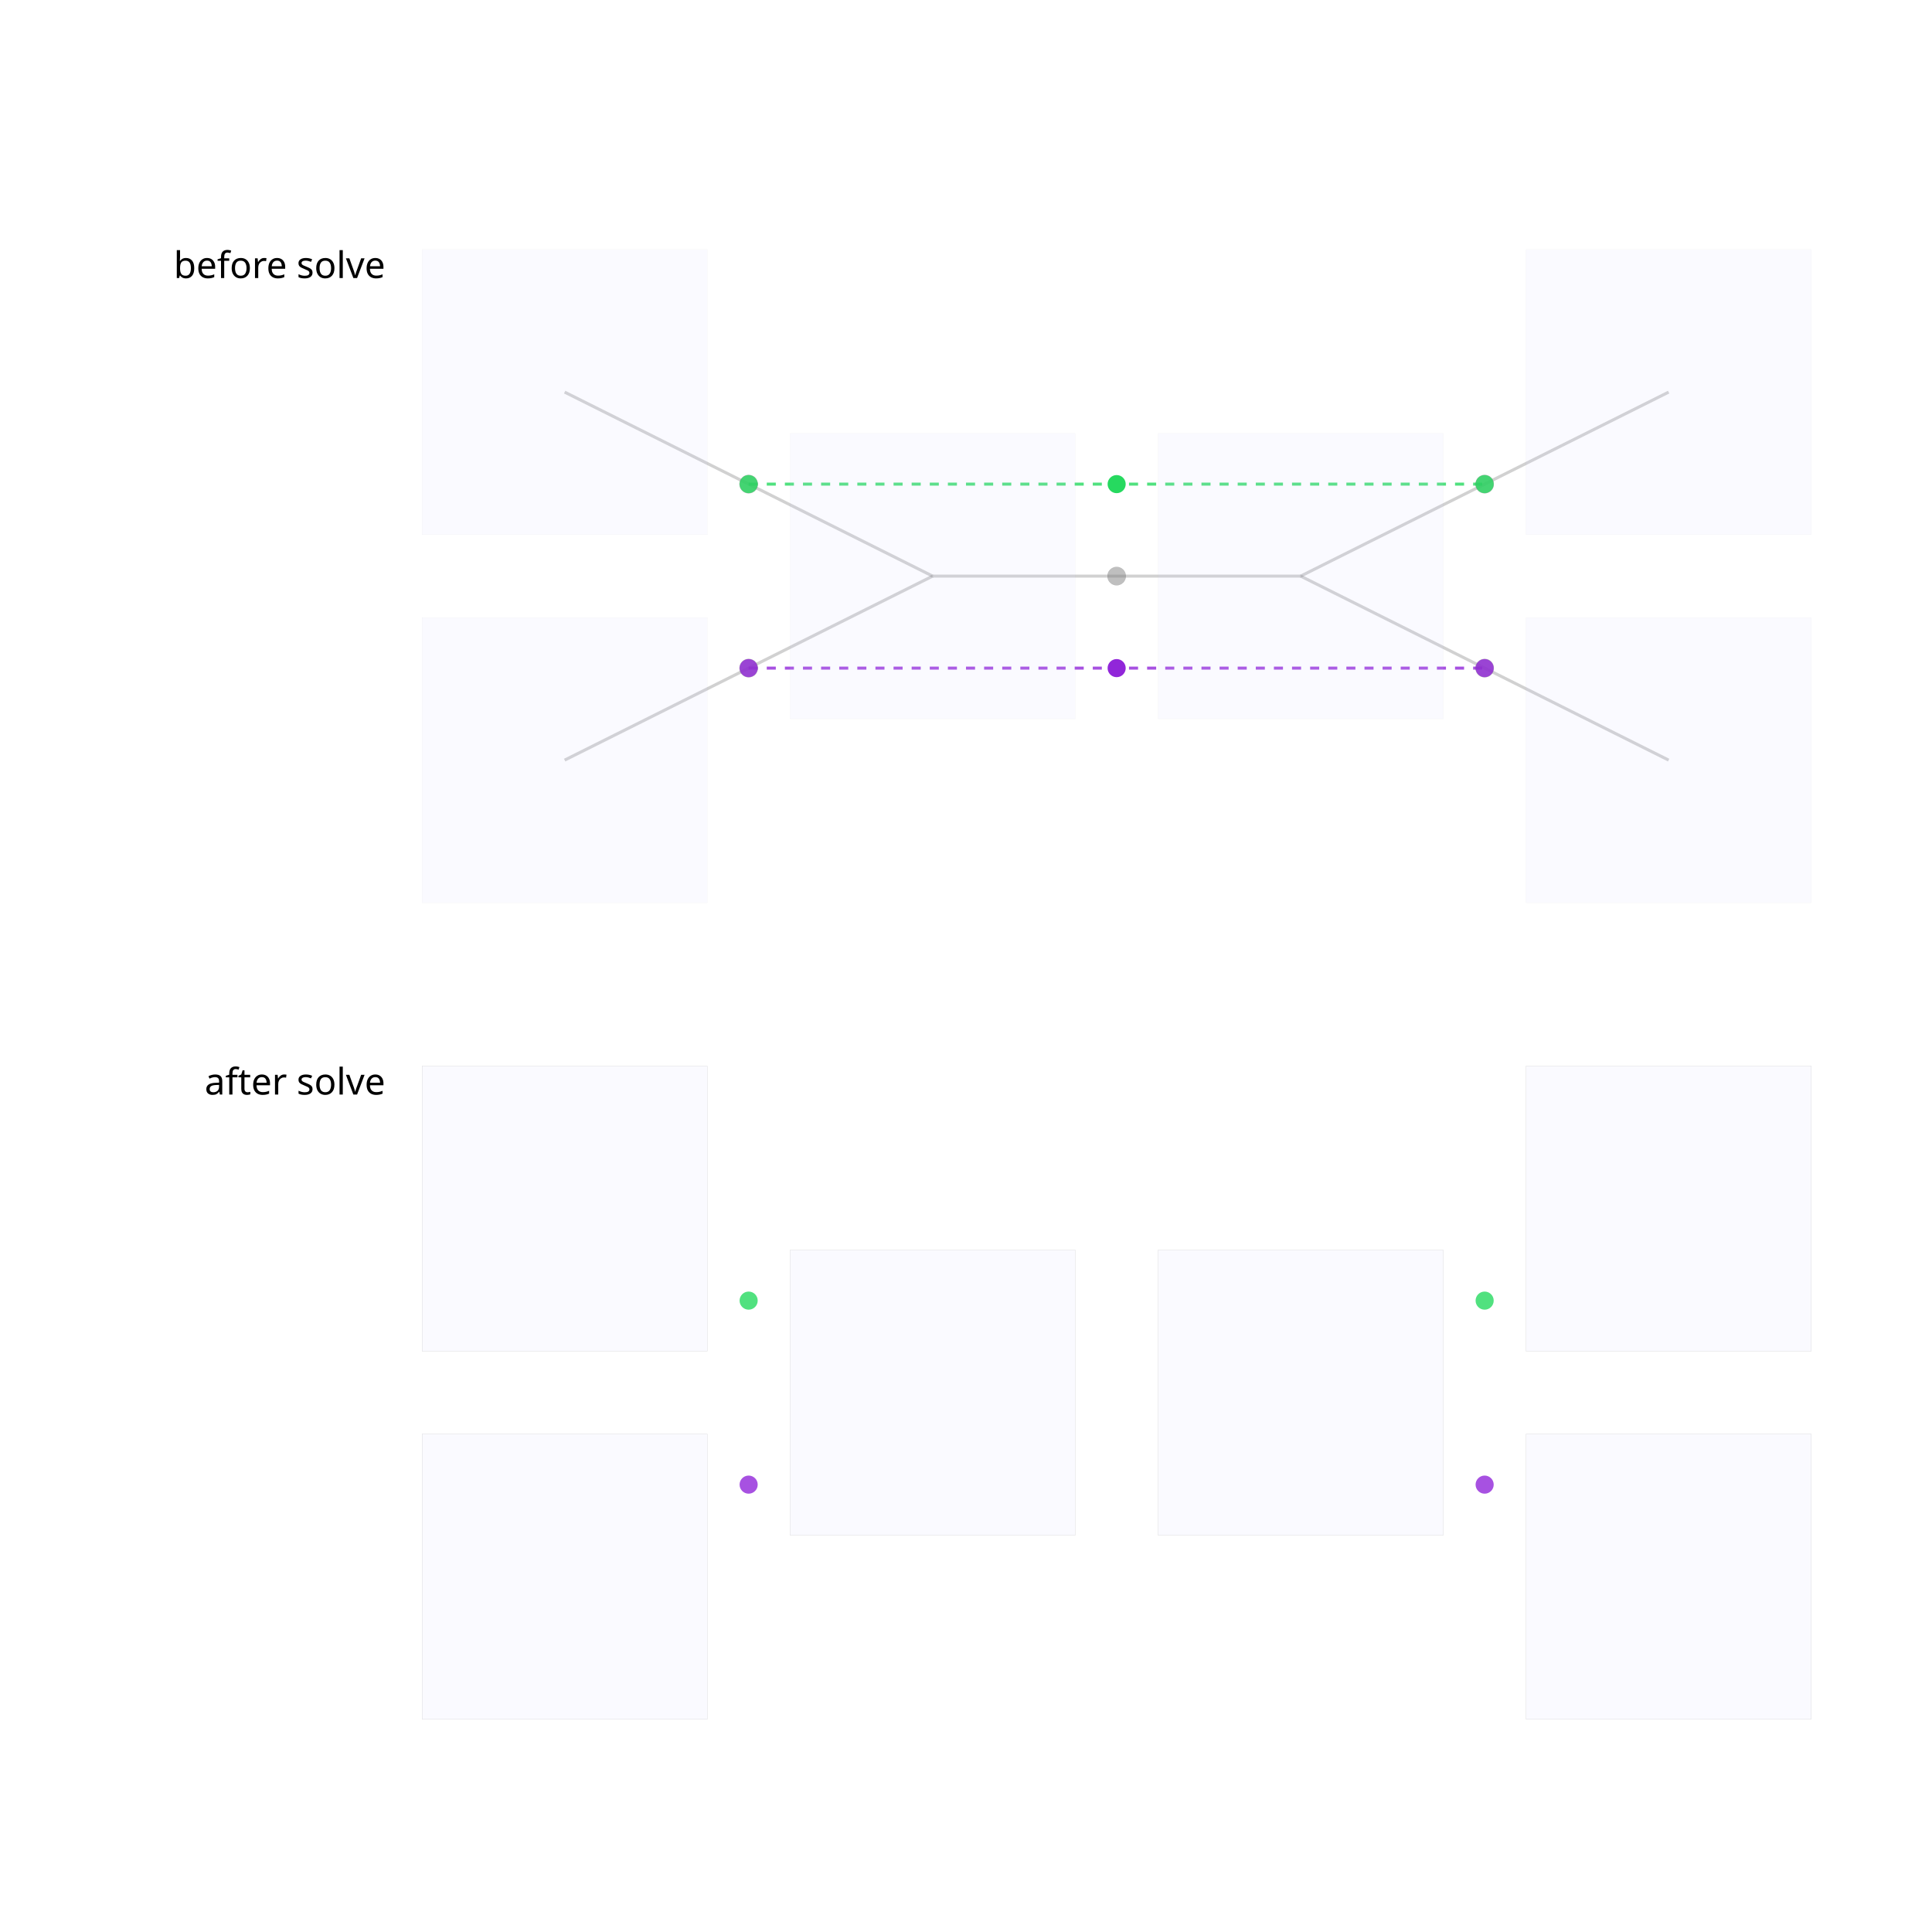
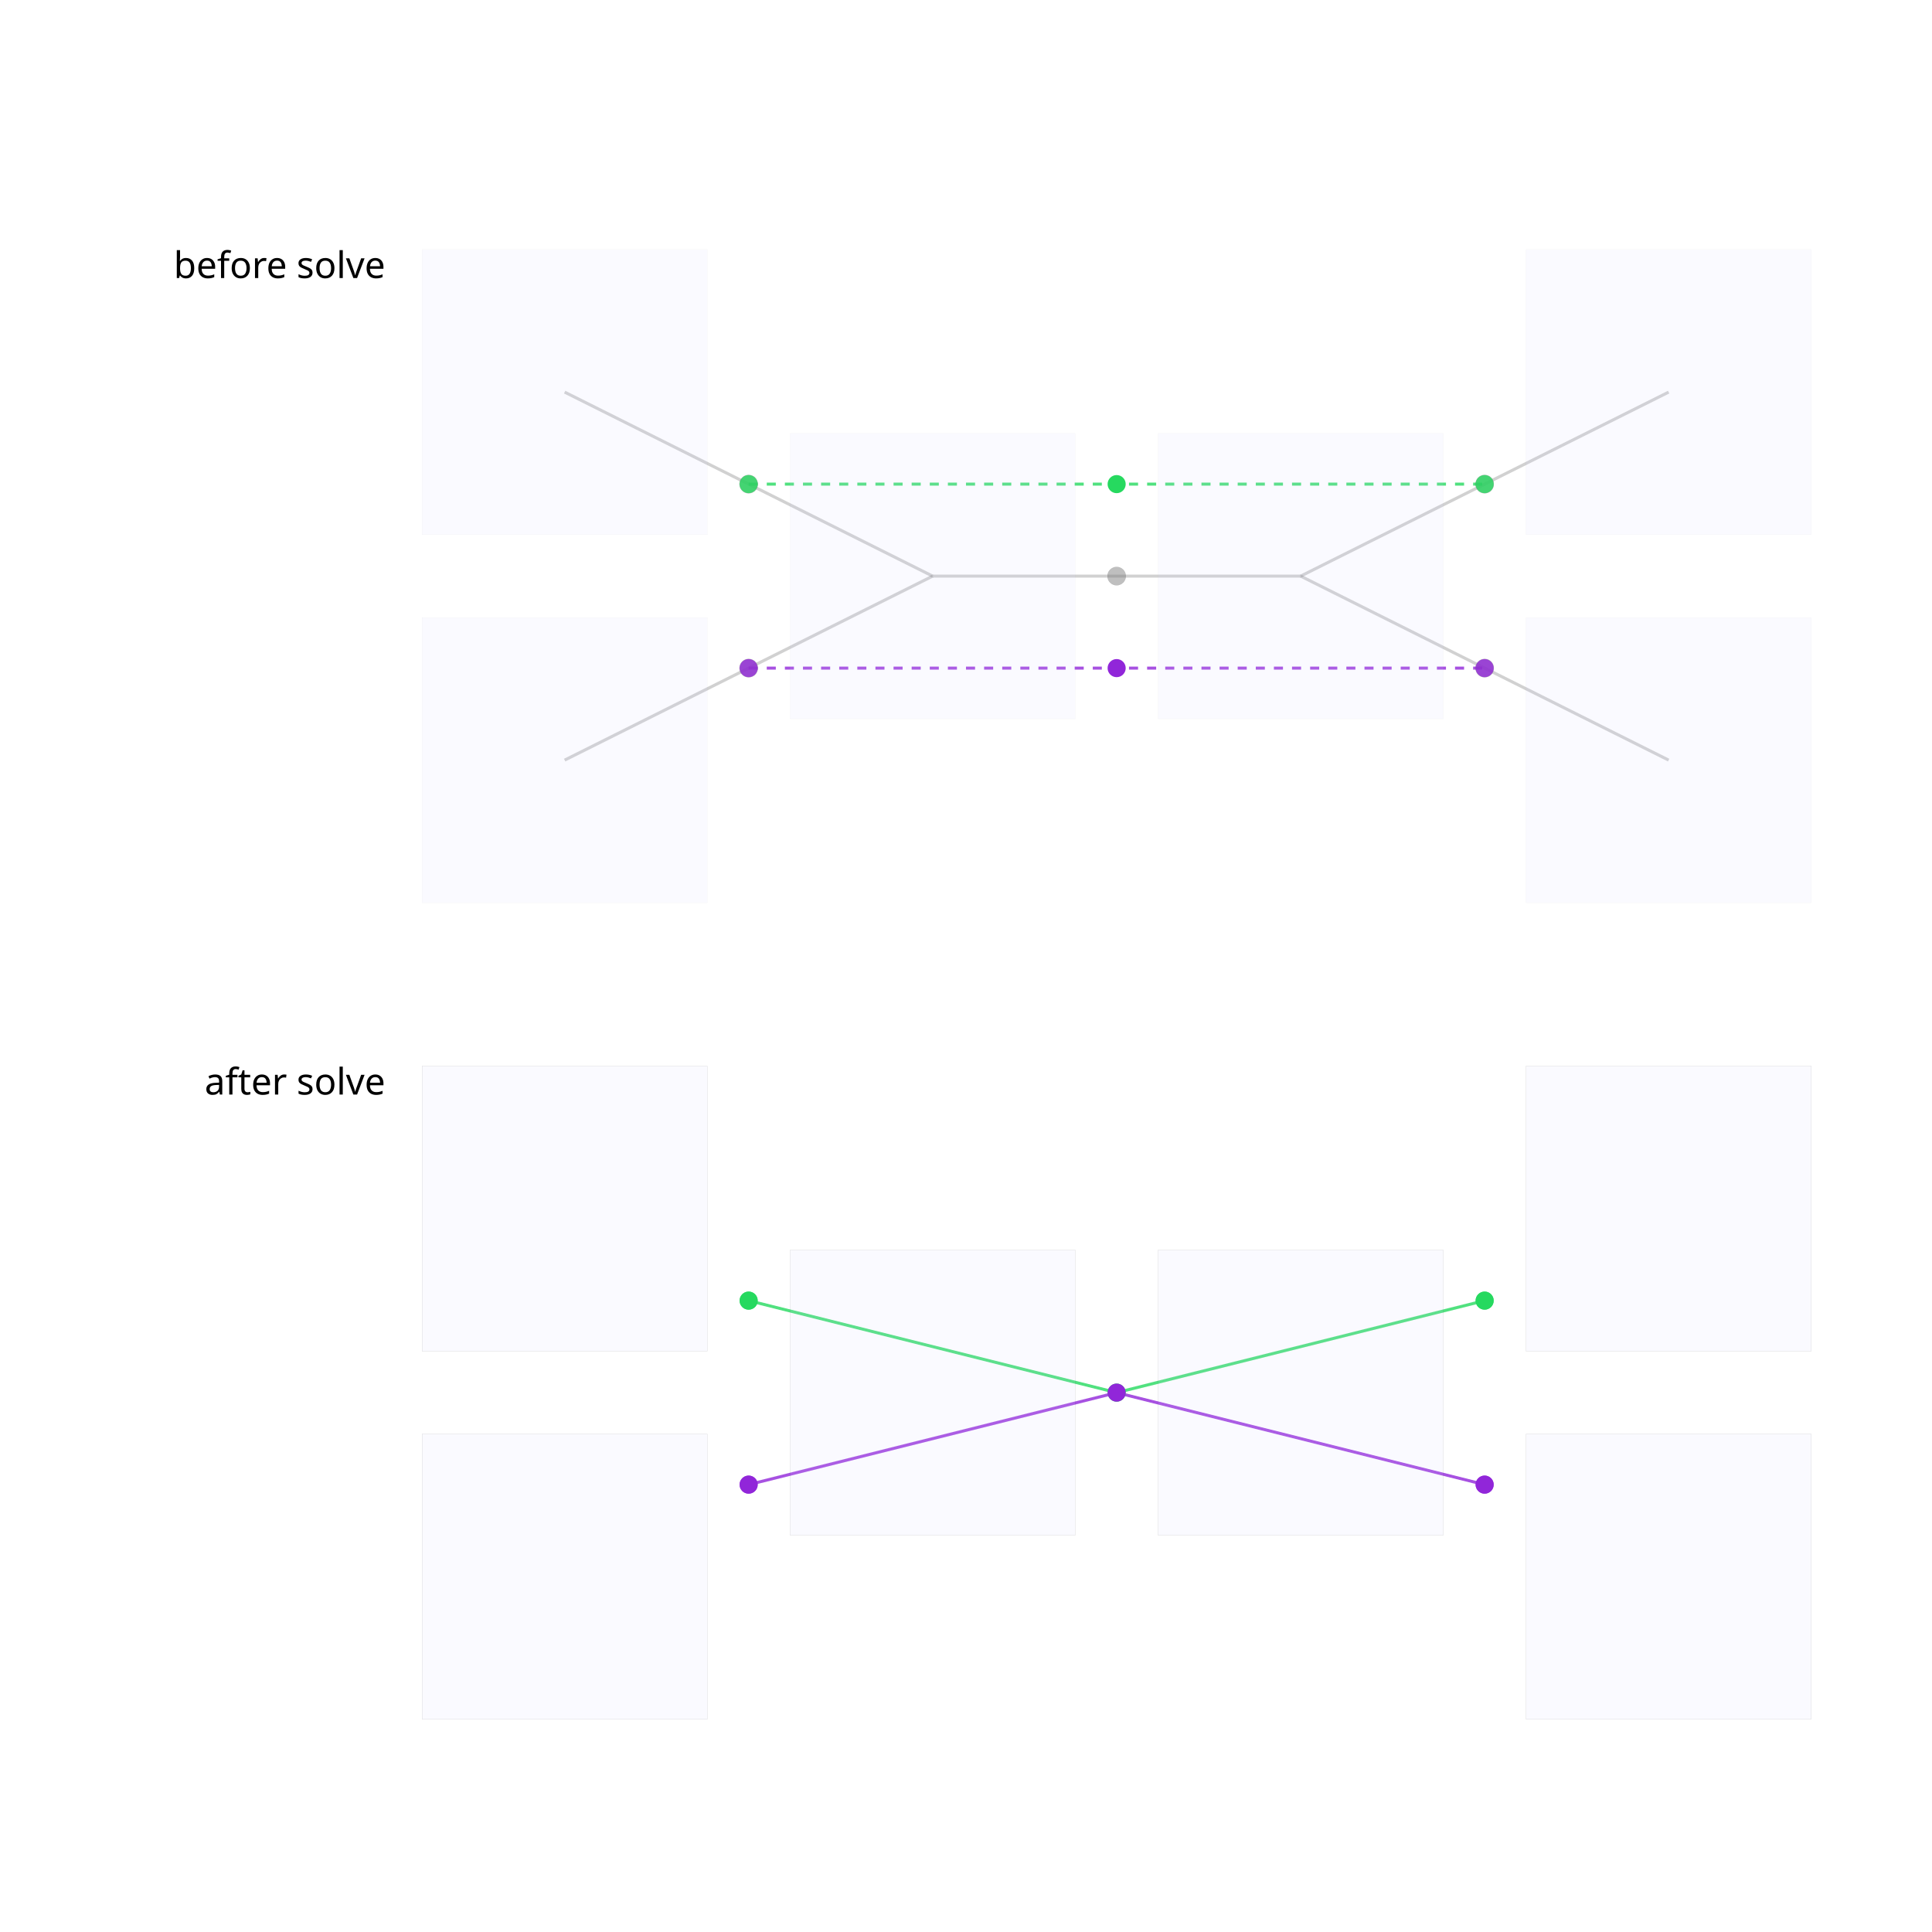
<svg xmlns="http://www.w3.org/2000/svg" width="640" height="640" viewBox="0 0 640 640">
  <rect width="100%" height="100%" fill="white" />
  <g>
    <polyline data-points="0,4 1,3.5 2,3" data-type="line" data-label="" points="187.045,129.894 247.998,160.37 308.95,190.847" fill="none" stroke="rgba(100, 100, 100, 0.3)" stroke-width="1px" />
  </g>
  <g>
    <polyline data-points="0,2 1,2.5 2,3" data-type="line" data-label="" points="187.045,251.8 247.998,221.323 308.95,190.847" fill="none" stroke="rgba(100, 100, 100, 0.3)" stroke-width="1px" />
  </g>
  <g>
    <polyline data-points="2,3 3,3 4,3" data-type="line" data-label="" points="308.95,190.847 369.903,190.847 430.856,190.847" fill="none" stroke="rgba(100, 100, 100, 0.3)" stroke-width="1px" />
  </g>
  <g>
    <polyline data-points="4,3 5,3.5 6,4" data-type="line" data-label="" points="430.856,190.847 491.809,160.37 552.762,129.894" fill="none" stroke="rgba(100, 100, 100, 0.3)" stroke-width="1px" />
  </g>
  <g>
    <polyline data-points="4,3 5,2.5 6,2" data-type="line" data-label="" points="430.856,190.847 491.809,221.323 552.762,251.8" fill="none" stroke="rgba(100, 100, 100, 0.3)" stroke-width="1px" />
  </g>
  <g>
    <polyline data-points="1,3.5 5,3.5" data-type="line" data-label="route-a" points="247.998,160.37 491.809,160.37" fill="none" stroke="hsla(139, 70%, 50%, 0.8)" stroke-width="1px" stroke-dasharray="3 3" />
  </g>
  <g>
    <polyline data-points="1,2.5 5,2.5" data-type="line" data-label="route-b" points="247.998,221.323 491.809,221.323" fill="none" stroke="hsla(276, 70%, 50%, 0.8)" stroke-width="1px" stroke-dasharray="3 3" />
+   </g>
+   <g>
+     <polyline data-points="1,-0.9374999999999991 3,-1.4374999999999991" data-type="line" data-label="route: route-a region: region-2" points="247.998,430.848 369.903,461.325" fill="none" stroke="hsla(139, 70%, 50%, 0.8)" stroke-width="1px" />
+   </g>
+   <g>
+     <polyline data-points="1,-1.9374999999999991 3,-1.4374999999999991" data-type="line" data-label="route: route-b region: region-2" points="247.998,491.801 369.903,461.325" fill="none" stroke="hsla(276, 70%, 50%, 0.8)" stroke-width="1px" />
+   </g>
+   <g>
+     <polyline data-points="3,-1.4374999999999991 5,-0.9374999999999991" data-type="line" data-label="route: route-a region: region-3" points="369.903,461.325 491.809,430.848" fill="none" stroke="hsla(139, 70%, 50%, 0.8)" stroke-width="1px" />
+   </g>
+   <g>
+     <polyline data-points="3,-1.4374999999999991 5,-1.9374999999999991" data-type="line" data-label="route: route-b region: region-3" points="369.903,461.325 491.809,491.801" fill="none" stroke="hsla(276, 70%, 50%, 0.8)" stroke-width="1px" />
  </g>
  <g>
    <rect data-type="rect" data-label="region: region-0 net: 0 cost: 0.000 congestion: 0.000 same layer X: 0 trans X: 0 entry exit X: 0" data-x="0" data-y="4" x="139.806" y="82.656" width="94.477" height="94.477" fill="rgba(200, 200, 255, 0.1)" stroke="rgba(128, 128, 128, 0.5)" stroke-width="0.016" />
  </g>
  <g>
    <rect data-type="rect" data-label="region: region-1 net: 0 cost: 0.000 congestion: 0.000 same layer X: 0 trans X: 0 entry exit X: 0" data-x="0" data-y="2" x="139.806" y="204.561" width="94.477" height="94.477" fill="rgba(200, 200, 255, 0.1)" stroke="rgba(128, 128, 128, 0.5)" stroke-width="0.016" />
  </g>
  <g>
    <rect data-type="rect" data-label="region: region-2 net: free cost: 0.000 congestion: 0.000 same layer X: 0 trans X: 0 entry exit X: 0" data-x="2" data-y="3" x="261.712" y="143.608" width="94.477" height="94.477" fill="rgba(200, 200, 255, 0.1)" stroke="rgba(128, 128, 128, 0.5)" stroke-width="0.016" />
  </g>
  <g>
    <rect data-type="rect" data-label="region: region-3 net: free cost: 0.000 congestion: 0.000 same layer X: 0 trans X: 0 entry exit X: 0" data-x="4" data-y="3" x="383.618" y="143.608" width="94.477" height="94.477" fill="rgba(200, 200, 255, 0.1)" stroke="rgba(128, 128, 128, 0.5)" stroke-width="0.016" />
  </g>
  <g>
    <rect data-type="rect" data-label="region: region-4 net: 0 cost: 0.000 congestion: 0.000 same layer X: 0 trans X: 0 entry exit X: 0" data-x="6" data-y="4" x="505.523" y="82.656" width="94.477" height="94.477" fill="rgba(200, 200, 255, 0.1)" stroke="rgba(128, 128, 128, 0.5)" stroke-width="0.016" />
  </g>
  <g>
    <rect data-type="rect" data-label="region: region-5 net: 0 cost: 0.000 congestion: 0.000 same layer X: 0 trans X: 0 entry exit X: 0" data-x="6" data-y="2" x="505.523" y="204.561" width="94.477" height="94.477" fill="rgba(200, 200, 255, 0.1)" stroke="rgba(128, 128, 128, 0.5)" stroke-width="0.016" />
  </g>
  <g>
    <rect data-type="rect" data-label="region: region-0 net: 0 cost: 0.000 congestion: 0.000 same layer X: 0 trans X: 0 entry exit X: 0" data-x="0" data-y="-0.4374999999999991" x="139.806" y="353.134" width="94.477" height="94.477" fill="rgba(200, 200, 255, 0.1)" stroke="black" stroke-width="0.016" />
  </g>
  <g>
    <rect data-type="rect" data-label="region: region-1 net: 0 cost: 0.000 congestion: 0.000 same layer X: 0 trans X: 0 entry exit X: 0" data-x="0" data-y="-2.437499999999999" x="139.806" y="475.039" width="94.477" height="94.477" fill="rgba(200, 200, 255, 0.1)" stroke="black" stroke-width="0.016" />
  </g>
  <g>
    <rect data-type="rect" data-label="region: region-2 net: free cost: 0.000 congestion: 0.000 same layer X: 0 trans X: 0 entry exit X: 0" data-x="2" data-y="-1.4374999999999991" x="261.712" y="414.086" width="94.477" height="94.477" fill="rgba(200, 200, 255, 0.1)" stroke="black" stroke-width="0.016" />
  </g>
  <g>
    <rect data-type="rect" data-label="region: region-3 net: free cost: 0.000 congestion: 0.000 same layer X: 0 trans X: 0 entry exit X: 0" data-x="4" data-y="-1.4374999999999991" x="383.618" y="414.086" width="94.477" height="94.477" fill="rgba(200, 200, 255, 0.1)" stroke="black" stroke-width="0.016" />
  </g>
  <g>
    <rect data-type="rect" data-label="region: region-4 net: 0 cost: 0.000 congestion: 0.000 same layer X: 0 trans X: 0 entry exit X: 0" data-x="6" data-y="-0.4374999999999991" x="505.523" y="353.134" width="94.477" height="94.477" fill="rgba(200, 200, 255, 0.1)" stroke="black" stroke-width="0.016" />
  </g>
  <g>
    <rect data-type="rect" data-label="region: region-5 net: 0 cost: 0.000 congestion: 0.000 same layer X: 0 trans X: 0 entry exit X: 0" data-x="6" data-y="-2.437499999999999" x="505.523" y="475.039" width="94.477" height="94.477" fill="rgba(200, 200, 255, 0.1)" stroke="black" stroke-width="0.016" />
  </g>
  <circle data-type="circle" data-label="" data-x="1" data-y="3.5" cx="247.998" cy="160.37" r="3.048" fill="rgba(128, 128, 128, 0.5)" stroke="black" stroke-width="0.016" />
  <circle data-type="circle" data-label="" data-x="1" data-y="2.5" cx="247.998" cy="221.323" r="3.048" fill="rgba(128, 128, 128, 0.5)" stroke="black" stroke-width="0.016" />
  <circle data-type="circle" data-label="" data-x="3" data-y="3" cx="369.903" cy="190.847" r="3.048" fill="rgba(128, 128, 128, 0.5)" stroke="black" stroke-width="0.016" />
  <circle data-type="circle" data-label="" data-x="5" data-y="3.5" cx="491.809" cy="160.37" r="3.048" fill="rgba(128, 128, 128, 0.5)" stroke="black" stroke-width="0.016" />
  <circle data-type="circle" data-label="" data-x="5" data-y="2.5" cx="491.809" cy="221.323" r="3.048" fill="rgba(128, 128, 128, 0.5)" stroke="black" stroke-width="0.016" />
  <text data-type="text" data-label="before solve" data-x="-0.9746875" data-y="4.7749999999999995" x="127.635" y="82.656" fill="black" font-size="12.172" font-family="sans-serif" text-anchor="end" dominant-baseline="text-before-edge">before solve</text>
  <text data-type="text" data-label="after solve" data-x="-0.9746875" data-y="0.3375000000000007" x="127.635" y="353.134" fill="black" font-size="12.172" font-family="sans-serif" text-anchor="end" dominant-baseline="text-before-edge">after solve</text>
  <g>
    <circle data-type="point" data-label="route: route-a net: 0 endpoint: start port: a-in z: 0" data-x="1" data-y="3.5" cx="247.998" cy="160.37" r="3" fill="hsla(139, 70%, 50%, 0.8)" />
  </g>
  <g>
    <circle data-type="point" data-label="route: route-a net: 0 endpoint: end port: a-out z: 0" data-x="5" data-y="3.5" cx="491.809" cy="160.37" r="3" fill="hsla(139, 70%, 50%, 0.8)" />
  </g>
  <g>
    <circle data-type="point" data-label="route: route-b net: 0 endpoint: start port: b-in z: 0" data-x="1" data-y="2.5" cx="247.998" cy="221.323" r="3" fill="hsla(276, 70%, 50%, 0.8)" />
  </g>
  <g>
    <circle data-type="point" data-label="route: route-b net: 0 endpoint: end port: b-out z: 0" data-x="5" data-y="2.5" cx="491.809" cy="221.323" r="3" fill="hsla(276, 70%, 50%, 0.8)" />
  </g>
  <g>
    <circle data-type="point" data-label="route-a" data-x="3" data-y="3.5" cx="369.903" cy="160.37" r="3" fill="hsla(139, 70%, 50%, 1)" />
  </g>
  <g>
    <circle data-type="point" data-label="route-b" data-x="3" data-y="2.5" cx="369.903" cy="221.323" r="3" fill="hsla(276, 70%, 50%, 1)" />
  </g>
  <g>
    <circle data-type="point" data-label="route: route-a net: 0 endpoint: start port: a-in z: 0" data-x="1" data-y="-0.9374999999999991" cx="247.998" cy="430.848" r="3" fill="hsla(139, 70%, 50%, 0.8)" />
  </g>
  <g>
    <circle data-type="point" data-label="route: route-a net: 0 endpoint: end port: a-out z: 0" data-x="5" data-y="-0.9374999999999991" cx="491.809" cy="430.848" r="3" fill="hsla(139, 70%, 50%, 0.8)" />
  </g>
  <g>
    <circle data-type="point" data-label="route: route-b net: 0 endpoint: start port: b-in z: 0" data-x="1" data-y="-1.9374999999999991" cx="247.998" cy="491.801" r="3" fill="hsla(276, 70%, 50%, 0.8)" />
  </g>
  <g>
    <circle data-type="point" data-label="route: route-b net: 0 endpoint: end port: b-out z: 0" data-x="5" data-y="-1.9374999999999991" cx="491.809" cy="491.801" r="3" fill="hsla(276, 70%, 50%, 0.8)" />
  </g>
+   <g>
+     <circle data-type="point" data-label="route: route-a port: a-in net: 0 z: 0" data-x="1" data-y="-0.9374999999999991" cx="247.998" cy="430.848" r="3" fill="hsla(139, 70%, 50%, 1)" />
+   </g>
+   <g>
+     <circle data-type="point" data-label="route: route-a port: shared-x net: 0 z: 0" data-x="3" data-y="-1.4374999999999991" cx="369.903" cy="461.325" r="3" fill="hsla(139, 70%, 50%, 1)" />
+   </g>
+   <g>
+     <circle data-type="point" data-label="route: route-b port: b-in net: 0 z: 0" data-x="1" data-y="-1.9374999999999991" cx="247.998" cy="491.801" r="3" fill="hsla(276, 70%, 50%, 1)" />
+   </g>
+   <g>
+     <circle data-type="point" data-label="route: route-b port: shared-x net: 0 z: 0" data-x="3" data-y="-1.4374999999999991" cx="369.903" cy="461.325" r="3" fill="hsla(276, 70%, 50%, 1)" />
+   </g>
+   <g>
+     <circle data-type="point" data-label="route: route-a port: a-out net: 0 z: 0" data-x="5" data-y="-0.9374999999999991" cx="491.809" cy="430.848" r="3" fill="hsla(139, 70%, 50%, 1)" />
+   </g>
+   <g>
+     <circle data-type="point" data-label="route: route-b port: b-out net: 0 z: 0" data-x="5" data-y="-1.9374999999999991" cx="491.809" cy="491.801" r="3" fill="hsla(276, 70%, 50%, 1)" />
+   </g>
  <g id="crosshair" style="display: none">
    <line id="crosshair-h" y1="0" y2="640" stroke="#666" stroke-width="0.5" />
    <line id="crosshair-v" x1="0" x2="640" stroke="#666" stroke-width="0.5" />
    <text id="coordinates" font-family="monospace" font-size="12" fill="#666" />
  </g>
</svg>
